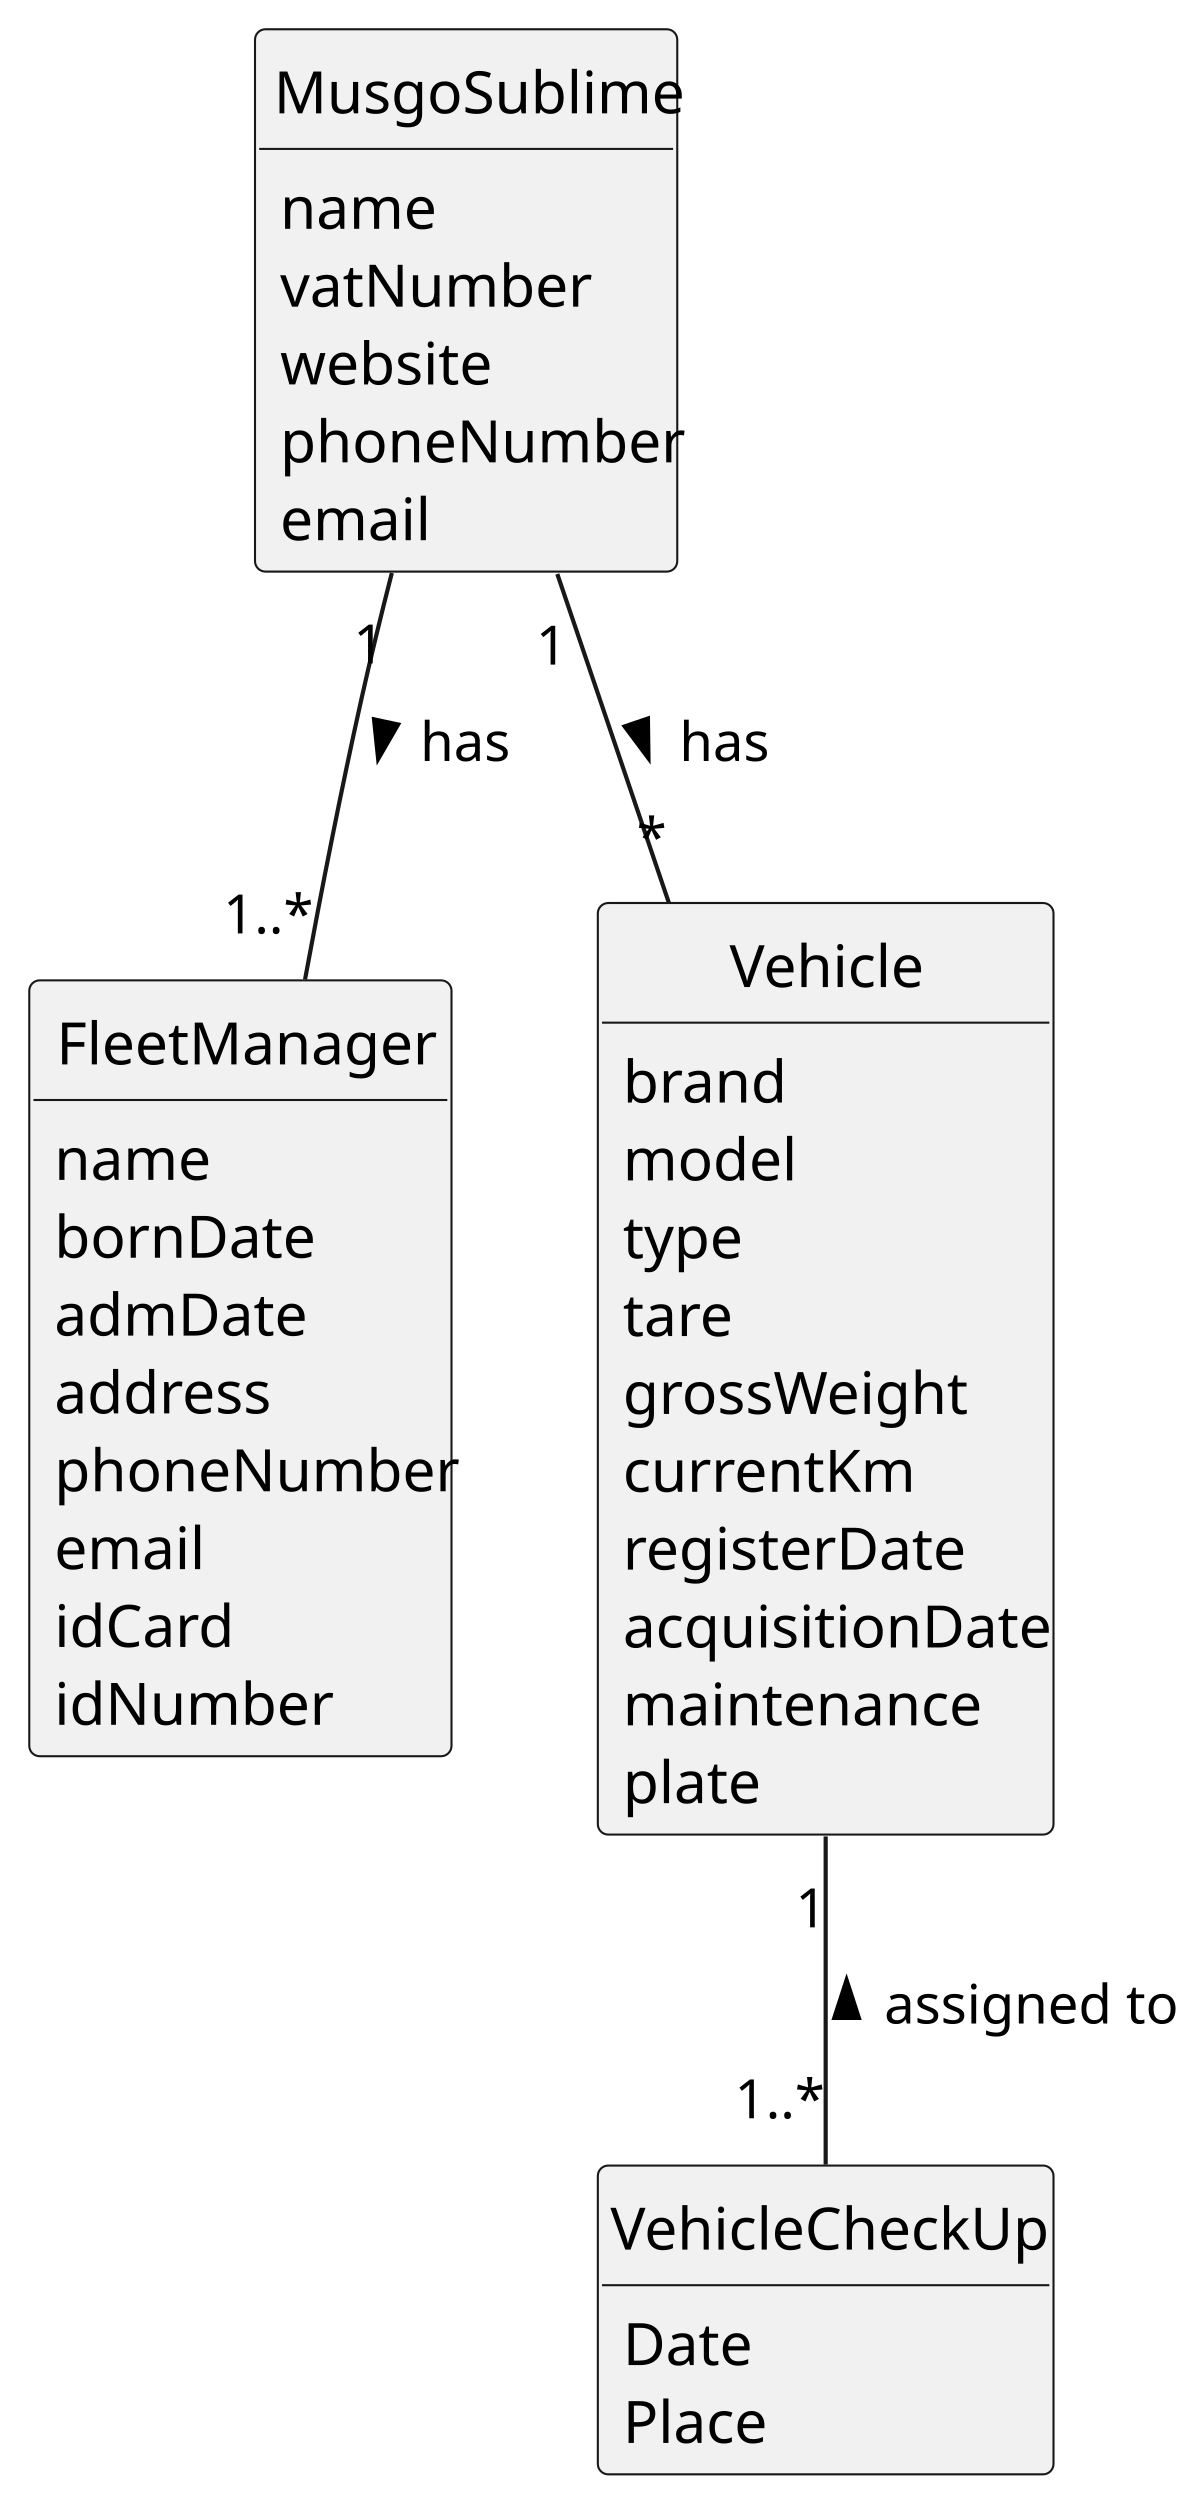
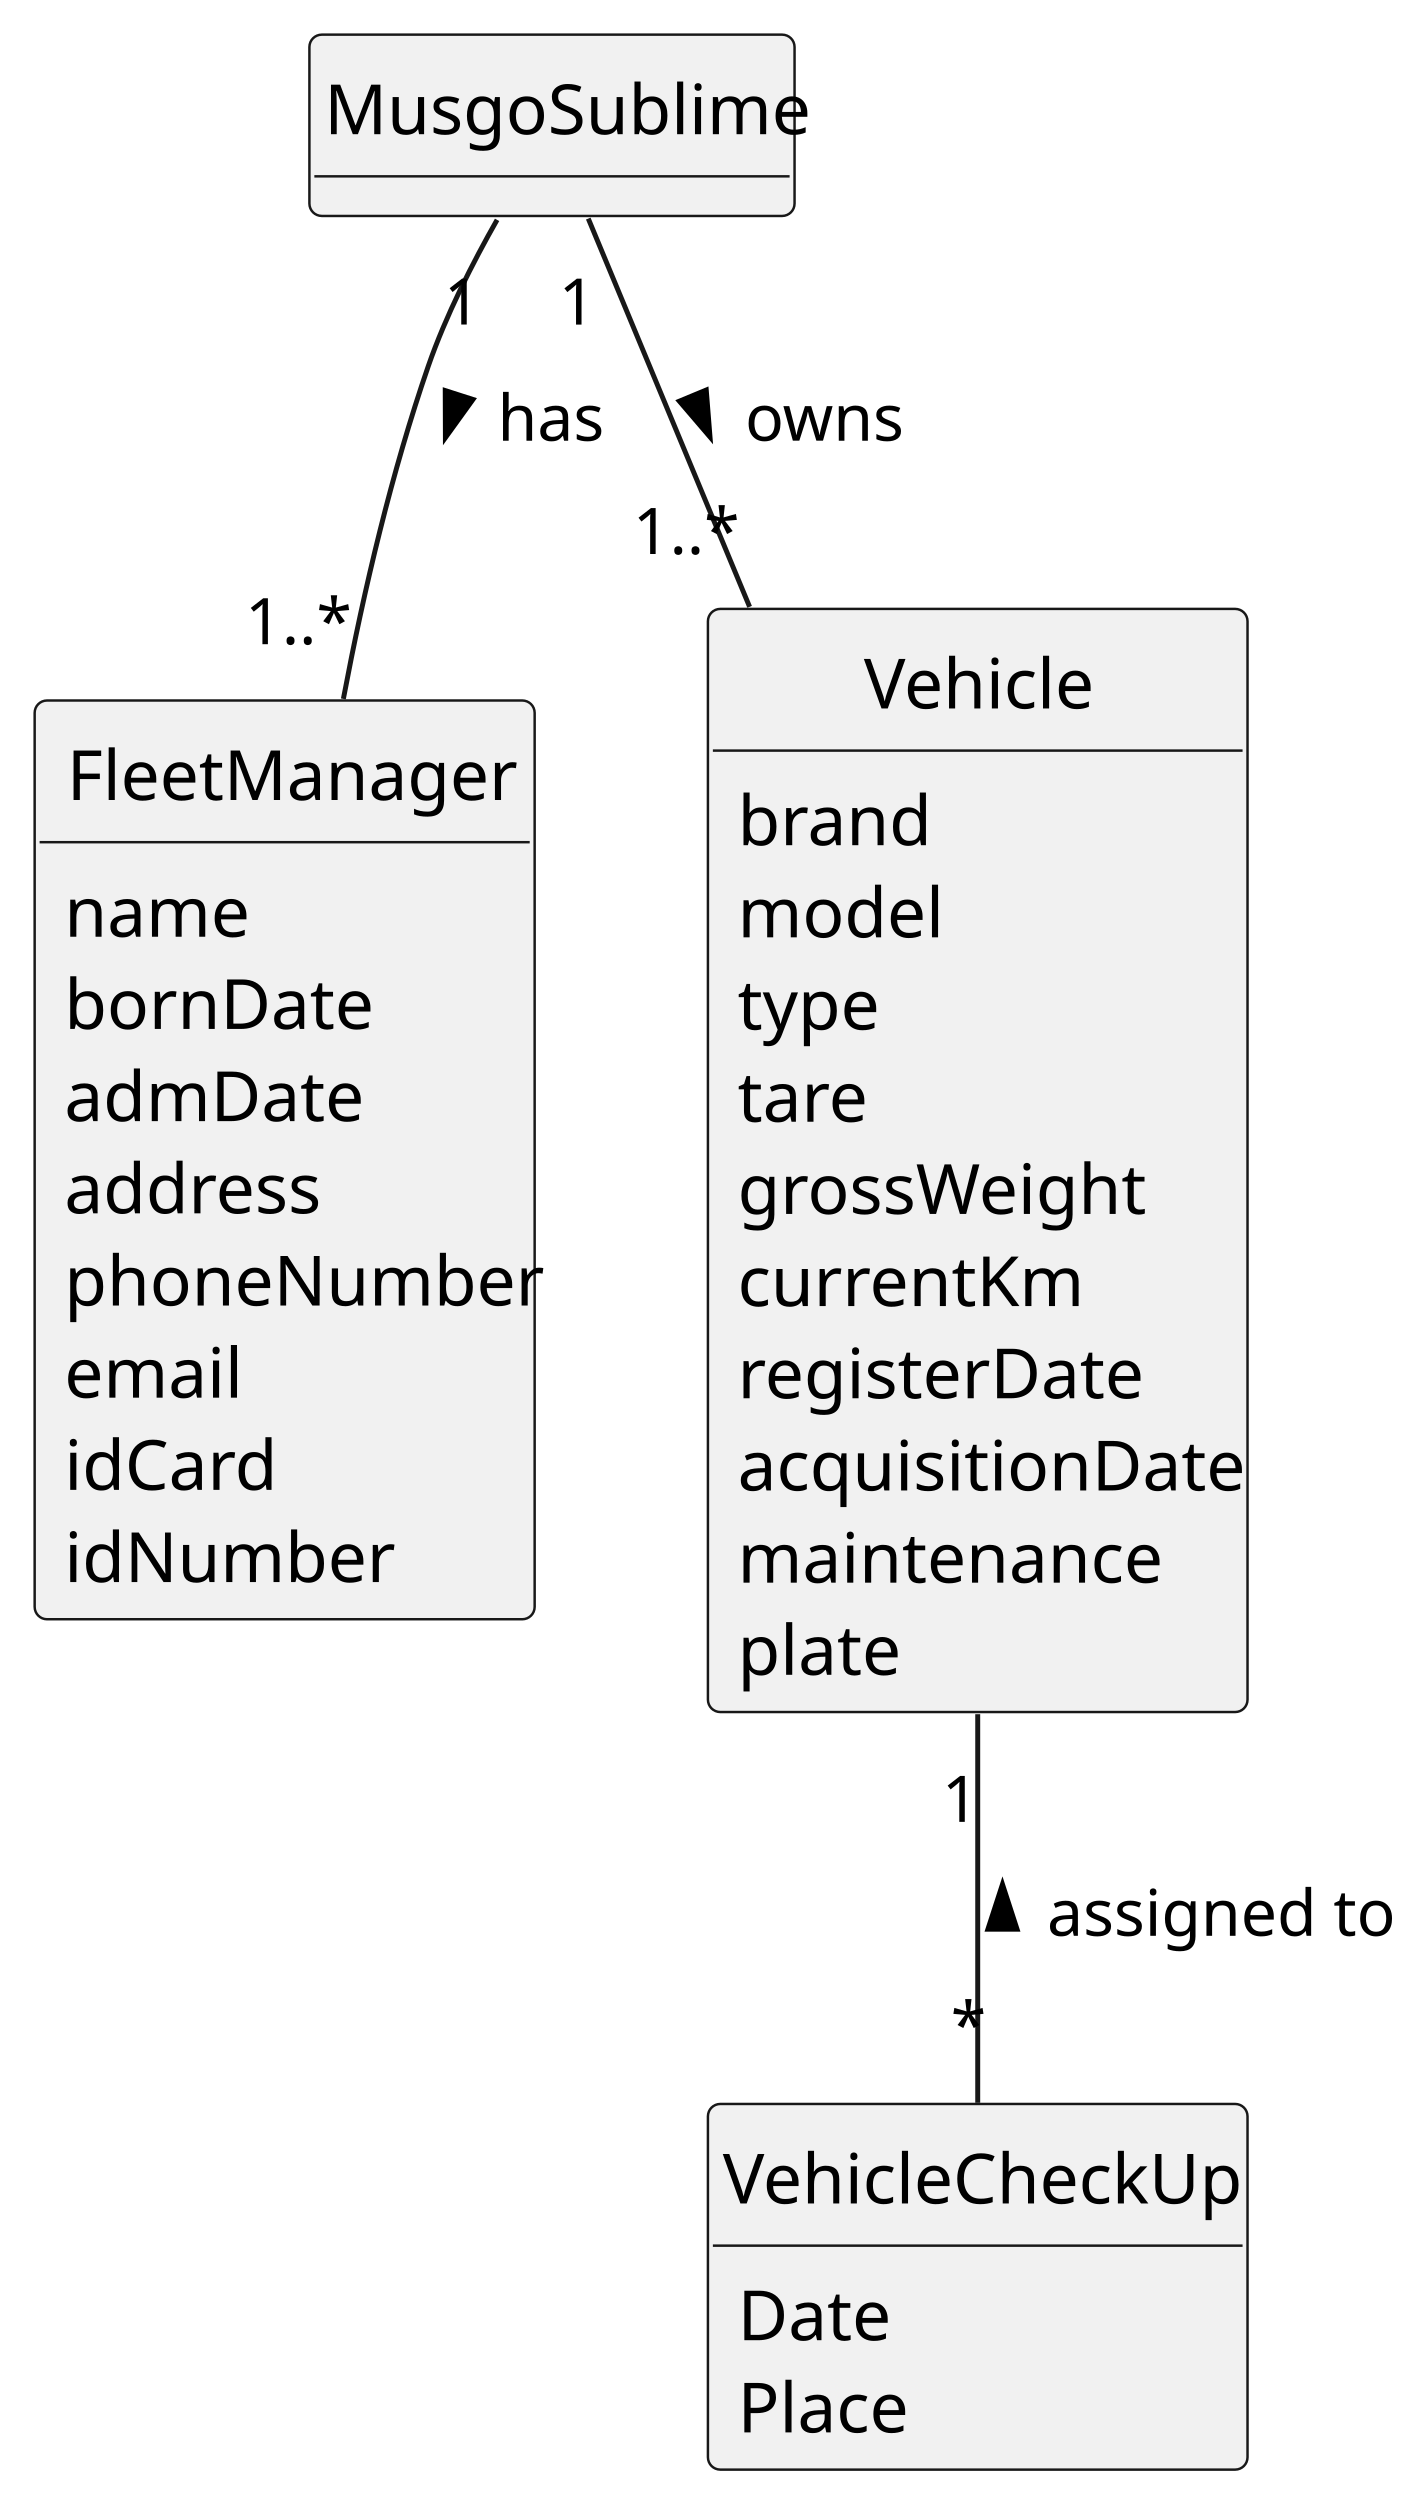
- <svg xmlns="http://www.w3.org/2000/svg" contentStyleType="text/css" height="598px" preserveAspectRatio="none" style="width:286px;height:598px;background:#FFFFFF;" version="1.1" viewBox="0 0 286 598" width="286px" zoomAndPan="magnify">
+ <svg xmlns="http://www.w3.org/2000/svg" contentStyleType="text/css" height="505px" preserveAspectRatio="none" style="width:286px;height:505px;background:#FFFFFF;" version="1.1" viewBox="0 0 286 505" width="286px" zoomAndPan="magnify">
  <defs />
  <g>
    <g id="elem_MusgoSublime">
-       <rect codeLine="14" fill="#F1F1F1" height="129.727" id="MusgoSublime" rx="2.5" ry="2.5" style="stroke:#181818;stroke-width:0.5;" width="101" x="61" y="7" />
+       <rect codeLine="14" fill="#F1F1F1" height="36.621" id="MusgoSublime" rx="2.5" ry="2.5" style="stroke:#181818;stroke-width:0.5;" width="98" x="62.5" y="7" />
      <text fill="#000000" font-family="sans-serif" font-size="14" lengthAdjust="spacing" textLength="92" x="65.5" y="27.107">MusgoSublime</text>
-       <line style="stroke:#181818;stroke-width:0.5;" x1="62" x2="161" y1="35.621" y2="35.621" />
-       <text fill="#000000" font-family="sans-serif" font-size="14" lengthAdjust="spacing" textLength="35" x="67" y="54.728">name</text>
-       <text fill="#000000" font-family="sans-serif" font-size="14" lengthAdjust="spacing" textLength="68" x="67" y="73.35">vatNumber</text>
-       <text fill="#000000" font-family="sans-serif" font-size="14" lengthAdjust="spacing" textLength="47" x="67" y="91.971">website</text>
-       <text fill="#000000" font-family="sans-serif" font-size="14" lengthAdjust="spacing" textLength="89" x="67" y="110.592">phoneNumber</text>
-       <text fill="#000000" font-family="sans-serif" font-size="14" lengthAdjust="spacing" textLength="33" x="67" y="129.213">email</text>
+       <line style="stroke:#181818;stroke-width:0.5;" x1="63.5" x2="159.5" y1="35.621" y2="35.621" />
    </g>
    <g id="elem_FleetManager">
-       <rect codeLine="21" fill="#F1F1F1" height="185.59" id="FleetManager" rx="2.5" ry="2.5" style="stroke:#181818;stroke-width:0.5;" width="101" x="7" y="234.5" />
-       <text fill="#000000" font-family="sans-serif" font-size="14" lengthAdjust="spacing" textLength="88" x="13.5" y="254.607">FleetManager</text>
-       <line style="stroke:#181818;stroke-width:0.5;" x1="8" x2="107" y1="263.121" y2="263.121" />
-       <text fill="#000000" font-family="sans-serif" font-size="14" lengthAdjust="spacing" textLength="35" x="13" y="282.228">name</text>
-       <text fill="#000000" font-family="sans-serif" font-size="14" lengthAdjust="spacing" textLength="59" x="13" y="300.85">bornDate</text>
-       <text fill="#000000" font-family="sans-serif" font-size="14" lengthAdjust="spacing" textLength="57" x="13" y="319.471">admDate</text>
-       <text fill="#000000" font-family="sans-serif" font-size="14" lengthAdjust="spacing" textLength="51" x="13" y="338.092">address</text>
-       <text fill="#000000" font-family="sans-serif" font-size="14" lengthAdjust="spacing" textLength="89" x="13" y="356.713">phoneNumber</text>
-       <text fill="#000000" font-family="sans-serif" font-size="14" lengthAdjust="spacing" textLength="33" x="13" y="375.334">email</text>
-       <text fill="#000000" font-family="sans-serif" font-size="14" lengthAdjust="spacing" textLength="42" x="13" y="393.955">idCard</text>
-       <text fill="#000000" font-family="sans-serif" font-size="14" lengthAdjust="spacing" textLength="60" x="13" y="412.576">idNumber</text>
+       <rect codeLine="16" fill="#F1F1F1" height="185.59" id="FleetManager" rx="2.5" ry="2.5" style="stroke:#181818;stroke-width:0.5;" width="101" x="7" y="141.5" />
+       <text fill="#000000" font-family="sans-serif" font-size="14" lengthAdjust="spacing" textLength="88" x="13.5" y="161.607">FleetManager</text>
+       <line style="stroke:#181818;stroke-width:0.5;" x1="8" x2="107" y1="170.121" y2="170.121" />
+       <text fill="#000000" font-family="sans-serif" font-size="14" lengthAdjust="spacing" textLength="35" x="13" y="189.228">name</text>
+       <text fill="#000000" font-family="sans-serif" font-size="14" lengthAdjust="spacing" textLength="59" x="13" y="207.85">bornDate</text>
+       <text fill="#000000" font-family="sans-serif" font-size="14" lengthAdjust="spacing" textLength="57" x="13" y="226.471">admDate</text>
+       <text fill="#000000" font-family="sans-serif" font-size="14" lengthAdjust="spacing" textLength="51" x="13" y="245.092">address</text>
+       <text fill="#000000" font-family="sans-serif" font-size="14" lengthAdjust="spacing" textLength="89" x="13" y="263.713">phoneNumber</text>
+       <text fill="#000000" font-family="sans-serif" font-size="14" lengthAdjust="spacing" textLength="33" x="13" y="282.334">email</text>
+       <text fill="#000000" font-family="sans-serif" font-size="14" lengthAdjust="spacing" textLength="42" x="13" y="300.955">idCard</text>
+       <text fill="#000000" font-family="sans-serif" font-size="14" lengthAdjust="spacing" textLength="60" x="13" y="319.576">idNumber</text>
    </g>
    <g id="elem_Vehicle">
-       <rect codeLine="32" fill="#F1F1F1" height="222.832" id="Vehicle" rx="2.5" ry="2.5" style="stroke:#181818;stroke-width:0.5;" width="109" x="143" y="216" />
-       <text fill="#000000" font-family="sans-serif" font-size="14" lengthAdjust="spacing" textLength="46" x="174.5" y="236.107">Vehicle</text>
-       <line style="stroke:#181818;stroke-width:0.5;" x1="144" x2="251" y1="244.621" y2="244.621" />
-       <text fill="#000000" font-family="sans-serif" font-size="14" lengthAdjust="spacing" textLength="37" x="149" y="263.728">brand</text>
-       <text fill="#000000" font-family="sans-serif" font-size="14" lengthAdjust="spacing" textLength="38" x="149" y="282.35">model</text>
-       <text fill="#000000" font-family="sans-serif" font-size="14" lengthAdjust="spacing" textLength="27" x="149" y="300.971">type</text>
-       <text fill="#000000" font-family="sans-serif" font-size="14" lengthAdjust="spacing" textLength="25" x="149" y="319.592">tare</text>
-       <text fill="#000000" font-family="sans-serif" font-size="14" lengthAdjust="spacing" textLength="79" x="149" y="338.213">grossWeight</text>
-       <text fill="#000000" font-family="sans-serif" font-size="14" lengthAdjust="spacing" textLength="65" x="149" y="356.834">currentKm</text>
-       <text fill="#000000" font-family="sans-serif" font-size="14" lengthAdjust="spacing" textLength="78" x="149" y="375.455">registerDate</text>
-       <text fill="#000000" font-family="sans-serif" font-size="14" lengthAdjust="spacing" textLength="97" x="149" y="394.076">acquisitionDate</text>
-       <text fill="#000000" font-family="sans-serif" font-size="14" lengthAdjust="spacing" textLength="81" x="149" y="412.697">maintenance</text>
-       <text fill="#000000" font-family="sans-serif" font-size="14" lengthAdjust="spacing" textLength="31" x="149" y="431.318">plate</text>
+       <rect codeLine="27" fill="#F1F1F1" height="222.832" id="Vehicle" rx="2.5" ry="2.5" style="stroke:#181818;stroke-width:0.5;" width="109" x="143" y="123" />
+       <text fill="#000000" font-family="sans-serif" font-size="14" lengthAdjust="spacing" textLength="46" x="174.5" y="143.107">Vehicle</text>
+       <line style="stroke:#181818;stroke-width:0.5;" x1="144" x2="251" y1="151.621" y2="151.621" />
+       <text fill="#000000" font-family="sans-serif" font-size="14" lengthAdjust="spacing" textLength="37" x="149" y="170.728">brand</text>
+       <text fill="#000000" font-family="sans-serif" font-size="14" lengthAdjust="spacing" textLength="38" x="149" y="189.35">model</text>
+       <text fill="#000000" font-family="sans-serif" font-size="14" lengthAdjust="spacing" textLength="27" x="149" y="207.971">type</text>
+       <text fill="#000000" font-family="sans-serif" font-size="14" lengthAdjust="spacing" textLength="25" x="149" y="226.592">tare</text>
+       <text fill="#000000" font-family="sans-serif" font-size="14" lengthAdjust="spacing" textLength="79" x="149" y="245.213">grossWeight</text>
+       <text fill="#000000" font-family="sans-serif" font-size="14" lengthAdjust="spacing" textLength="65" x="149" y="263.834">currentKm</text>
+       <text fill="#000000" font-family="sans-serif" font-size="14" lengthAdjust="spacing" textLength="78" x="149" y="282.455">registerDate</text>
+       <text fill="#000000" font-family="sans-serif" font-size="14" lengthAdjust="spacing" textLength="97" x="149" y="301.076">acquisitionDate</text>
+       <text fill="#000000" font-family="sans-serif" font-size="14" lengthAdjust="spacing" textLength="81" x="149" y="319.697">maintenance</text>
+       <text fill="#000000" font-family="sans-serif" font-size="14" lengthAdjust="spacing" textLength="31" x="149" y="338.318">plate</text>
    </g>
    <g id="elem_VehicleCheckUp">
-       <rect codeLine="45" fill="#F1F1F1" height="73.863" id="VehicleCheckUp" rx="2.5" ry="2.5" style="stroke:#181818;stroke-width:0.5;" width="109" x="143" y="518" />
-       <text fill="#000000" font-family="sans-serif" font-size="14" lengthAdjust="spacing" textLength="103" x="146" y="538.107">VehicleCheckUp</text>
-       <line style="stroke:#181818;stroke-width:0.5;" x1="144" x2="251" y1="546.621" y2="546.621" />
-       <text fill="#000000" font-family="sans-serif" font-size="14" lengthAdjust="spacing" textLength="30" x="149" y="565.729">Date</text>
-       <text fill="#000000" font-family="sans-serif" font-size="14" lengthAdjust="spacing" textLength="35" x="149" y="584.35">Place</text>
+       <rect codeLine="40" fill="#F1F1F1" height="73.863" id="VehicleCheckUp" rx="2.5" ry="2.5" style="stroke:#181818;stroke-width:0.5;" width="109" x="143" y="425" />
+       <text fill="#000000" font-family="sans-serif" font-size="14" lengthAdjust="spacing" textLength="103" x="146" y="445.107">VehicleCheckUp</text>
+       <line style="stroke:#181818;stroke-width:0.5;" x1="144" x2="251" y1="453.621" y2="453.621" />
+       <text fill="#000000" font-family="sans-serif" font-size="14" lengthAdjust="spacing" textLength="30" x="149" y="472.728">Date</text>
+       <text fill="#000000" font-family="sans-serif" font-size="14" lengthAdjust="spacing" textLength="35" x="149" y="491.35">Place</text>
    </g>
    <g id="link_MusgoSublime_FleetManager">
-       <path codeLine="50" d="M93.73,137.05 C91.17,147.04 88.67,157.28 86.5,167 C81.65,188.7 77.03,212.19 72.96,234.31 " fill="none" id="MusgoSublime-FleetManager" style="stroke:#181818;stroke-width:1.0;" />
-       <polygon fill="#000000" points="90.456,181.535,95.219,173.303,89.471,172.076,90.456,181.535" style="stroke:#000000;stroke-width:1.0;" />
-       <text fill="#000000" font-family="sans-serif" font-size="13" lengthAdjust="spacing" textLength="21" x="100.5" y="182.028">has</text>
-       <text fill="#000000" font-family="sans-serif" font-size="13" lengthAdjust="spacing" textLength="7" x="84.537" y="158.692">1</text>
-       <text fill="#000000" font-family="sans-serif" font-size="13" lengthAdjust="spacing" textLength="20" x="53.395" y="223.263">1..*</text>
+       <path codeLine="45" d="M100.41,44.41 C95.49,53.07 90.03,63.78 86.5,74 C79.16,95.29 73.57,118.84 69.36,141.18 " fill="none" id="MusgoSublime-FleetManager" style="stroke:#181818;stroke-width:1.0;" />
+       <polygon fill="#000000" points="89.972,88.406,95.534,80.692,89.938,78.896,89.972,88.406" style="stroke:#000000;stroke-width:1.0;" />
+       <text fill="#000000" font-family="sans-serif" font-size="13" lengthAdjust="spacing" textLength="21" x="100.5" y="89.028">has</text>
+       <text fill="#000000" font-family="sans-serif" font-size="13" lengthAdjust="spacing" textLength="7" x="89.671" y="65.548">1</text>
+       <text fill="#000000" font-family="sans-serif" font-size="13" lengthAdjust="spacing" textLength="20" x="49.508" y="130.123">1..*</text>
    </g>
    <g id="link_MusgoSublime_Vehicle">
-       <path codeLine="51" d="M133.31,137.3 C141.42,161.21 150.88,189.07 159.99,215.94 " fill="none" id="MusgoSublime-Vehicle" style="stroke:#181818;stroke-width:1.0;" />
-       <polygon fill="#000000" points="155.106,181.38,154.983,171.871,149.417,173.759,155.106,181.38" style="stroke:#000000;stroke-width:1.0;" />
-       <text fill="#000000" font-family="sans-serif" font-size="13" lengthAdjust="spacing" textLength="21" x="162.5" y="182.028">has</text>
-       <text fill="#000000" font-family="sans-serif" font-size="13" lengthAdjust="spacing" textLength="7" x="128.198" y="158.968">1</text>
-       <text fill="#000000" font-family="sans-serif" font-size="13" lengthAdjust="spacing" textLength="5" x="152.302" y="204.917">*</text>
+       <path codeLine="46" d="M118.83,44.15 C126.35,62.24 138.7,91.97 151.42,122.58 " fill="none" id="MusgoSublime-Vehicle" style="stroke:#181818;stroke-width:1.0;" />
+       <polygon fill="#000000" points="143.419,88.263,142.662,78.782,137.234,81.038,143.419,88.263" style="stroke:#000000;stroke-width:1.0;" />
+       <text fill="#000000" font-family="sans-serif" font-size="13" lengthAdjust="spacing" textLength="30" x="150.5" y="89.028">owns</text>
+       <text fill="#000000" font-family="sans-serif" font-size="13" lengthAdjust="spacing" textLength="7" x="112.859" y="65.565">1</text>
+       <text fill="#000000" font-family="sans-serif" font-size="13" lengthAdjust="spacing" textLength="20" x="127.827" y="111.909">1..*</text>
    </g>
    <g id="link_Vehicle_VehicleCheckUp">
-       <path codeLine="52" d="M197.5,439.27 C197.5,467.67 197.5,496.24 197.5,517.77 " fill="none" id="Vehicle-VehicleCheckUp" style="stroke:#181818;stroke-width:1.0;" />
-       <polygon fill="#000000" points="202.5,473.646,199.561,482.691,205.439,482.691,202.5,473.646" style="stroke:#000000;stroke-width:1.0;" />
-       <text fill="#000000" font-family="sans-serif" font-size="13" lengthAdjust="spacing" textLength="67" x="211.5" y="484.028">assigned to</text>
-       <text fill="#000000" font-family="sans-serif" font-size="13" lengthAdjust="spacing" textLength="7" x="190.276" y="461.018">1</text>
-       <text fill="#000000" font-family="sans-serif" font-size="13" lengthAdjust="spacing" textLength="20" x="175.719" y="506.691">1..*</text>
+       <path codeLine="47" d="M197.5,346.27 C197.5,374.67 197.5,403.24 197.5,424.77 " fill="none" id="Vehicle-VehicleCheckUp" style="stroke:#181818;stroke-width:1.0;" />
+       <polygon fill="#000000" points="202.5,380.646,199.561,389.691,205.439,389.691,202.5,380.646" style="stroke:#000000;stroke-width:1.0;" />
+       <text fill="#000000" font-family="sans-serif" font-size="13" lengthAdjust="spacing" textLength="67" x="211.5" y="391.028">assigned to</text>
+       <text fill="#000000" font-family="sans-serif" font-size="13" lengthAdjust="spacing" textLength="7" x="190.276" y="368.018">1</text>
+       <text fill="#000000" font-family="sans-serif" font-size="13" lengthAdjust="spacing" textLength="5" x="192.055" y="413.691">*</text>
    </g>
  </g>
</svg>
